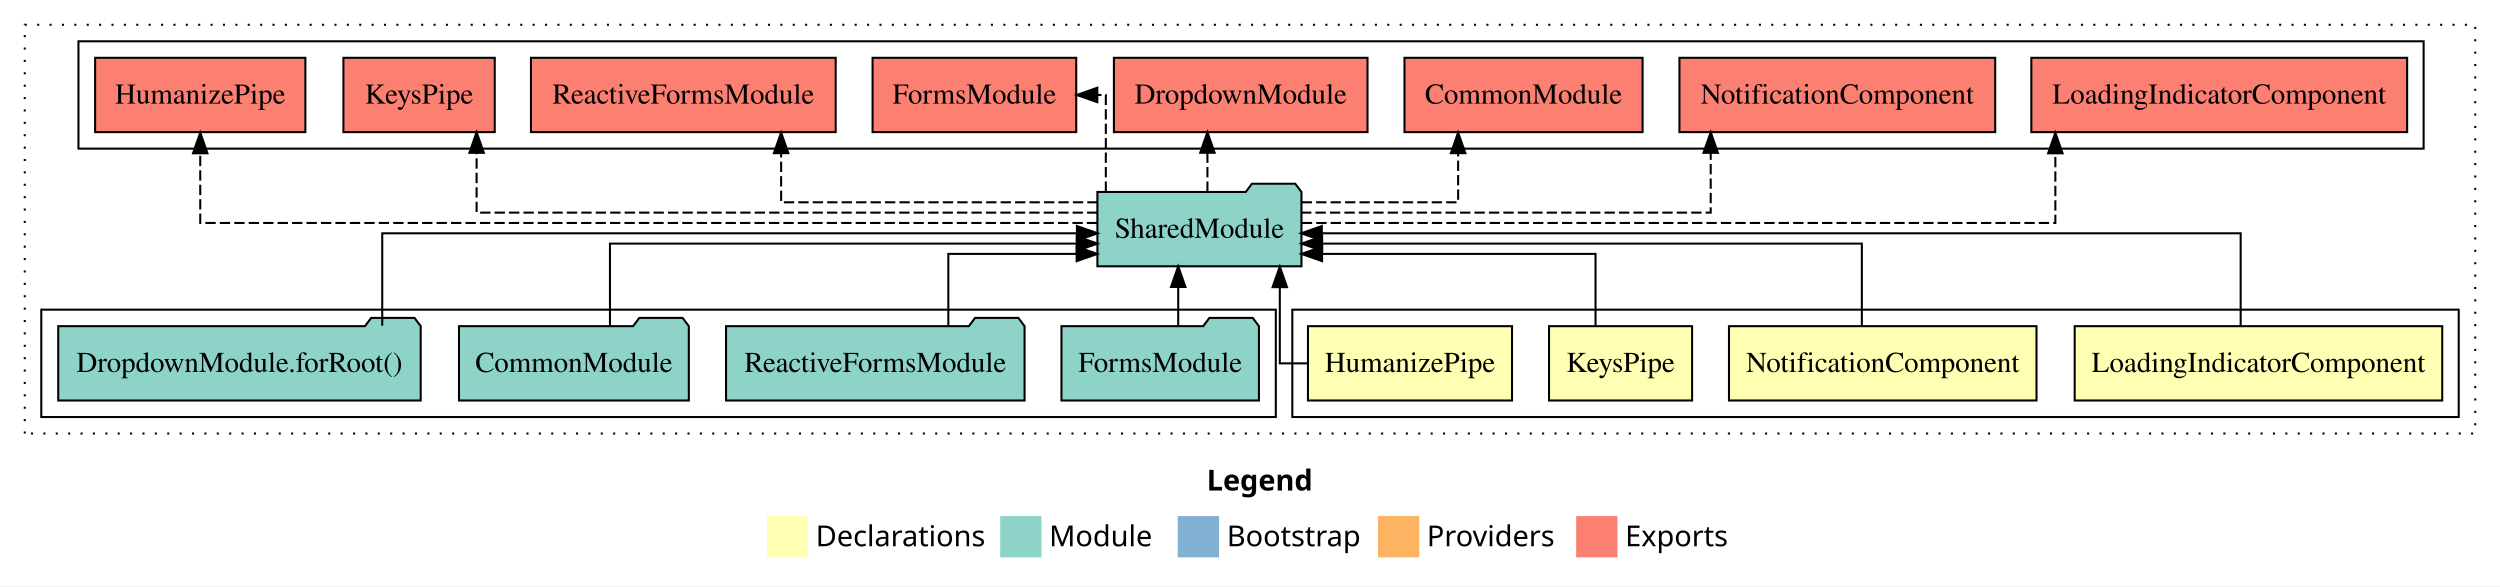
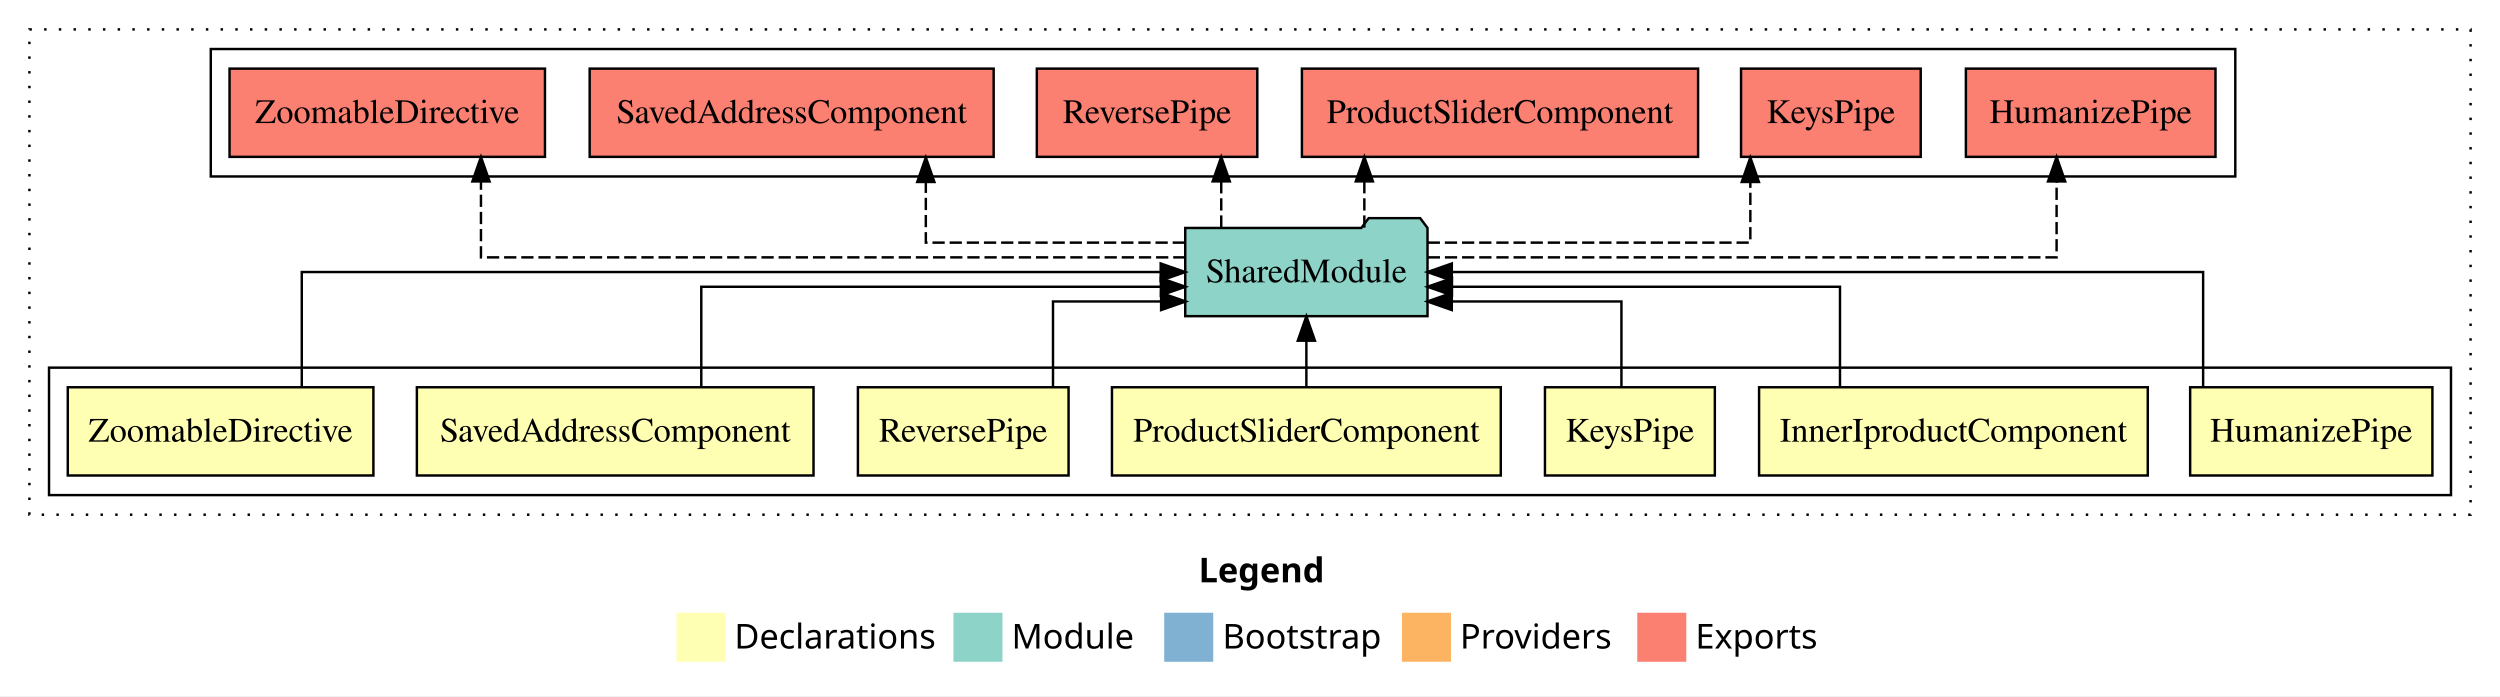
- <svg xmlns="http://www.w3.org/2000/svg" width="1211pt" height="284pt" viewBox="0.00 0.00 1211.00 284.00">
+ <svg xmlns="http://www.w3.org/2000/svg" width="1020pt" height="284pt" viewBox="0.00 0.00 1020.00 284.00">
  <g id="graph0" class="graph" transform="scale(1 1) rotate(0) translate(4 280)">
-     <polygon fill="#ffffff" stroke="transparent" points="-4,4 -4,-280 1207,-280 1207,4 -4,4" />
-     <text text-anchor="start" x="580.509" y="-42.4" font-family="sans-serif" font-weight="bold" font-size="14.00" fill="#000000">Legend</text>
-     <polygon fill="#ffffb3" stroke="transparent" points="367.5,-10 367.5,-30 387.5,-30 387.5,-10 367.5,-10" />
-     <text text-anchor="start" x="391.129" y="-15.4" font-family="sans-serif" font-size="14.00" fill="#000000">  Declarations</text>
-     <polygon fill="#8dd3c7" stroke="transparent" points="480.5,-10 480.5,-30 500.5,-30 500.5,-10 480.5,-10" />
-     <text text-anchor="start" x="504.225" y="-15.4" font-family="sans-serif" font-size="14.00" fill="#000000">  Module</text>
-     <polygon fill="#80b1d3" stroke="transparent" points="566.5,-10 566.5,-30 586.5,-30 586.5,-10 566.5,-10" />
-     <text text-anchor="start" x="590.281" y="-15.4" font-family="sans-serif" font-size="14.00" fill="#000000">  Bootstrap</text>
-     <polygon fill="#fdb462" stroke="transparent" points="663.5,-10 663.5,-30 683.5,-30 683.5,-10 663.5,-10" />
-     <text text-anchor="start" x="687.173" y="-15.4" font-family="sans-serif" font-size="14.00" fill="#000000">  Providers</text>
-     <polygon fill="#fb8072" stroke="transparent" points="759.5,-10 759.5,-30 779.5,-30 779.5,-10 759.5,-10" />
-     <text text-anchor="start" x="783.226" y="-15.4" font-family="sans-serif" font-size="14.00" fill="#000000">  Exports</text>
+     <polygon fill="#ffffff" stroke="transparent" points="-4,4 -4,-280 1016,-280 1016,4 -4,4" />
+     <text text-anchor="start" x="485.009" y="-42.4" font-family="sans-serif" font-weight="bold" font-size="14.00" fill="#000000">Legend</text>
+     <polygon fill="#ffffb3" stroke="transparent" points="272,-10 272,-30 292,-30 292,-10 272,-10" />
+     <text text-anchor="start" x="295.629" y="-15.4" font-family="sans-serif" font-size="14.00" fill="#000000">  Declarations</text>
+     <polygon fill="#8dd3c7" stroke="transparent" points="385,-10 385,-30 405,-30 405,-10 385,-10" />
+     <text text-anchor="start" x="408.725" y="-15.4" font-family="sans-serif" font-size="14.00" fill="#000000">  Module</text>
+     <polygon fill="#80b1d3" stroke="transparent" points="471,-10 471,-30 491,-30 491,-10 471,-10" />
+     <text text-anchor="start" x="494.781" y="-15.4" font-family="sans-serif" font-size="14.00" fill="#000000">  Bootstrap</text>
+     <polygon fill="#fdb462" stroke="transparent" points="568,-10 568,-30 588,-30 588,-10 568,-10" />
+     <text text-anchor="start" x="591.673" y="-15.4" font-family="sans-serif" font-size="14.00" fill="#000000">  Providers</text>
+     <polygon fill="#fb8072" stroke="transparent" points="664,-10 664,-30 684,-30 684,-10 664,-10" />
+     <text text-anchor="start" x="687.726" y="-15.4" font-family="sans-serif" font-size="14.00" fill="#000000">  Exports</text>
    <g id="clust1" class="cluster">
-       <polygon fill="none" stroke="#000000" stroke-dasharray="1,5" points="8,-70 8,-268 1195,-268 1195,-70 8,-70" />
+       <polygon fill="none" stroke="#000000" stroke-dasharray="1,5" points="8,-70 8,-268 1004,-268 1004,-70 8,-70" />
    </g>
    <g id="clust2" class="cluster">
-       <polygon fill="none" stroke="#000000" points="622,-78 622,-130 1187,-130 1187,-78 622,-78" />
+       <polygon fill="none" stroke="#000000" points="16,-78 16,-130 996,-130 996,-78 16,-78" />
    </g>
-     <g id="clust7" class="cluster">
-       <polygon fill="none" stroke="#000000" points="16,-78 16,-130 614,-130 614,-78 16,-78" />
-     </g>
-     <g id="clust8" class="cluster">
-       <polygon fill="none" stroke="#000000" points="34,-208 34,-260 1170,-260 1170,-208 34,-208" />
+     <g id="clust11" class="cluster">
+       <polygon fill="none" stroke="#000000" points="82,-208 82,-260 908,-260 908,-208 82,-208" />
    </g>
    <g id="node1" class="node">
-       <polygon fill="#ffffb3" stroke="#000000" points="1179.022,-122 1000.978,-122 1000.978,-86 1179.022,-86 1179.022,-122" />
-       <text text-anchor="middle" x="1090" y="-99.8" font-family="Times,serif" font-size="14.00" fill="#000000">LoadingIndicatorComponent</text>
+       <polygon fill="#ffffb3" stroke="#000000" points="988.42,-122 889.58,-122 889.58,-86 988.42,-86 988.42,-122" />
+       <text text-anchor="middle" x="939" y="-99.8" font-family="Times,serif" font-size="14.00" fill="#000000">HumanizePipe</text>
+     </g>
+     <g id="node8" class="node">
+       <polygon fill="#8dd3c7" stroke="#000000" points="578.423,-187 575.423,-191 554.423,-191 551.423,-187 479.577,-187 479.577,-151 578.423,-151 578.423,-187" />
+       <text text-anchor="middle" x="529" y="-164.8" font-family="Times,serif" font-size="14.00" fill="#000000">SharedModule</text>
+     </g>
+     <g id="edge1" class="edge">
+       <path fill="none" stroke="#000000" d="M894.875,-122.106C894.875,-141.339 894.875,-169 894.875,-169 894.875,-169 588.343,-169 588.343,-169" />
+       <polygon fill="#000000" stroke="#000000" points="588.344,-165.5 578.343,-169 588.343,-172.5 588.344,-165.5" />
+     </g>
+     <g id="node2" class="node">
+       <polygon fill="#ffffb3" stroke="#000000" points="872.295,-122 713.705,-122 713.705,-86 872.295,-86 872.295,-122" />
+       <text text-anchor="middle" x="793" y="-99.8" font-family="Times,serif" font-size="14.00" fill="#000000">InnerIproductComponent</text>
+     </g>
+     <g id="edge2" class="edge">
+       <path fill="none" stroke="#000000" d="M746.715,-122.022C746.715,-139.373 746.715,-163 746.715,-163 746.715,-163 588.403,-163 588.403,-163" />
+       <polygon fill="#000000" stroke="#000000" points="588.403,-159.5 578.403,-163 588.403,-166.5 588.403,-159.5" />
+     </g>
+     <g id="node3" class="node">
+       <polygon fill="#ffffb3" stroke="#000000" points="695.654,-122 626.346,-122 626.346,-86 695.654,-86 695.654,-122" />
+       <text text-anchor="middle" x="661" y="-99.8" font-family="Times,serif" font-size="14.00" fill="#000000">KeysPipe</text>
+     </g>
+     <g id="edge3" class="edge">
+       <path fill="none" stroke="#000000" d="M657.542,-122.24C657.542,-137.571 657.542,-157 657.542,-157 657.542,-157 588.33,-157 588.33,-157" />
+       <polygon fill="#000000" stroke="#000000" points="588.33,-153.5 578.33,-157 588.33,-160.5 588.33,-153.5" />
+     </g>
+     <g id="node4" class="node">
+       <polygon fill="#ffffb3" stroke="#000000" points="608.32,-122 449.68,-122 449.68,-86 608.32,-86 608.32,-122" />
+       <text text-anchor="middle" x="529" y="-99.8" font-family="Times,serif" font-size="14.00" fill="#000000">ProductSliderComponent</text>
+     </g>
+     <g id="edge4" class="edge">
+       <path fill="none" stroke="#000000" d="M529,-122.106C529,-122.106 529,-140.991 529,-140.991" />
+       <polygon fill="#000000" stroke="#000000" points="525.5,-140.991 529,-150.991 532.5,-140.991 525.5,-140.991" />
    </g>
    <g id="node5" class="node">
-       <polygon fill="#8dd3c7" stroke="#000000" points="626.423,-187 623.423,-191 602.423,-191 599.423,-187 527.577,-187 527.577,-151 626.423,-151 626.423,-187" />
-       <text text-anchor="middle" x="577" y="-164.8" font-family="Times,serif" font-size="14.00" fill="#000000">SharedModule</text>
+       <polygon fill="#ffffb3" stroke="#000000" points="431.973,-122 346.027,-122 346.027,-86 431.973,-86 431.973,-122" />
+       <text text-anchor="middle" x="389" y="-99.8" font-family="Times,serif" font-size="14.00" fill="#000000">ReversePipe</text>
    </g>
-     <g id="edge1" class="edge">
-       <path fill="none" stroke="#000000" d="M1081.375,-122.222C1081.375,-140.828 1081.375,-167 1081.375,-167 1081.375,-167 636.28,-167 636.28,-167" />
-       <polygon fill="#000000" stroke="#000000" points="636.28,-163.5 626.28,-167 636.28,-170.5 636.28,-163.5" />
+     <g id="edge5" class="edge">
+       <path fill="none" stroke="#000000" d="M425.625,-122.24C425.625,-137.571 425.625,-157 425.625,-157 425.625,-157 469.735,-157 469.735,-157" />
+       <polygon fill="#000000" stroke="#000000" points="469.735,-160.5 479.735,-157 469.735,-153.5 469.735,-160.5" />
    </g>
-     <g id="node2" class="node">
-       <polygon fill="#ffffb3" stroke="#000000" points="982.482,-122 833.518,-122 833.518,-86 982.482,-86 982.482,-122" />
-       <text text-anchor="middle" x="908" y="-99.8" font-family="Times,serif" font-size="14.00" fill="#000000">NotificationComponent</text>
+     <g id="node6" class="node">
+       <polygon fill="#ffffb3" stroke="#000000" points="327.916,-122 166.084,-122 166.084,-86 327.916,-86 327.916,-122" />
+       <text text-anchor="middle" x="247" y="-99.8" font-family="Times,serif" font-size="14.00" fill="#000000">SavedAddressComponent</text>
    </g>
-     <g id="edge2" class="edge">
-       <path fill="none" stroke="#000000" d="M897.875,-122.034C897.875,-139.06 897.875,-162 897.875,-162 897.875,-162 636.433,-162 636.433,-162" />
-       <polygon fill="#000000" stroke="#000000" points="636.433,-158.5 626.433,-162 636.433,-165.5 636.433,-158.5" />
+     <g id="edge6" class="edge">
+       <path fill="none" stroke="#000000" d="M282.125,-122.022C282.125,-139.373 282.125,-163 282.125,-163 282.125,-163 469.635,-163 469.635,-163" />
+       <polygon fill="#000000" stroke="#000000" points="469.635,-166.5 479.635,-163 469.635,-159.5 469.635,-166.5" />
    </g>
-     <g id="node3" class="node">
-       <polygon fill="#ffffb3" stroke="#000000" points="815.654,-122 746.346,-122 746.346,-86 815.654,-86 815.654,-122" />
-       <text text-anchor="middle" x="781" y="-99.8" font-family="Times,serif" font-size="14.00" fill="#000000">KeysPipe</text>
+     <g id="node7" class="node">
+       <polygon fill="#ffffb3" stroke="#000000" points="148.346,-122 23.654,-122 23.654,-86 148.346,-86 148.346,-122" />
+       <text text-anchor="middle" x="86" y="-99.8" font-family="Times,serif" font-size="14.00" fill="#000000">ZoomableDirective</text>
    </g>
-     <g id="edge3" class="edge">
-       <path fill="none" stroke="#000000" d="M768.879,-122.24C768.879,-137.571 768.879,-157 768.879,-157 768.879,-157 636.413,-157 636.413,-157" />
-       <polygon fill="#000000" stroke="#000000" points="636.413,-153.5 626.413,-157 636.413,-160.5 636.413,-153.5" />
+     <g id="edge7" class="edge">
+       <path fill="none" stroke="#000000" d="M119.125,-122.106C119.125,-141.339 119.125,-169 119.125,-169 119.125,-169 469.56,-169 469.56,-169" />
+       <polygon fill="#000000" stroke="#000000" points="469.56,-172.5 479.56,-169 469.56,-165.5 469.56,-172.5" />
    </g>
-     <g id="node4" class="node">
-       <polygon fill="#ffffb3" stroke="#000000" points="728.42,-122 629.58,-122 629.58,-86 728.42,-86 728.42,-122" />
-       <text text-anchor="middle" x="679" y="-99.8" font-family="Times,serif" font-size="14.00" fill="#000000">HumanizePipe</text>
+     <g id="node9" class="node">
+       <polygon fill="#fb8072" stroke="#000000" points="899.919,-252 798.081,-252 798.081,-216 899.919,-216 899.919,-252" />
+       <text text-anchor="middle" x="849" y="-229.8" font-family="Times,serif" font-size="14.00" fill="#000000">HumanizePipe </text>
    </g>
-     <g id="edge4" class="edge">
-       <path fill="none" stroke="#000000" d="M629.621,-104C621.643,-104 615.938,-104 615.938,-104 615.938,-104 615.938,-140.894 615.938,-140.894" />
-       <polygon fill="#000000" stroke="#000000" points="612.438,-140.894 615.938,-150.894 619.438,-140.894 612.438,-140.894" />
+     <g id="edge8" class="edge">
+       <path fill="none" stroke="#000000" stroke-dasharray="5,2" d="M578.519,-175C665.151,-175 835.094,-175 835.094,-175 835.094,-175 835.094,-205.977 835.094,-205.977" />
+       <polygon fill="#000000" stroke="#000000" points="831.594,-205.977 835.094,-215.977 838.594,-205.977 831.594,-205.977" />
    </g>
    <g id="node10" class="node">
-       <polygon fill="#fb8072" stroke="#000000" points="1162.022,-252 979.978,-252 979.978,-216 1162.022,-216 1162.022,-252" />
-       <text text-anchor="middle" x="1071" y="-229.8" font-family="Times,serif" font-size="14.00" fill="#000000">LoadingIndicatorComponent </text>
+       <polygon fill="#fb8072" stroke="#000000" points="779.654,-252 706.346,-252 706.346,-216 779.654,-216 779.654,-252" />
+       <text text-anchor="middle" x="743" y="-229.8" font-family="Times,serif" font-size="14.00" fill="#000000">KeysPipe </text>
    </g>
    <g id="edge9" class="edge">
-       <path fill="none" stroke="#000000" stroke-dasharray="5,2" d="M626.6,-172C736.653,-172 991.615,-172 991.615,-172 991.615,-172 991.615,-205.733 991.615,-205.733" />
-       <polygon fill="#000000" stroke="#000000" points="988.115,-205.733 991.615,-215.733 995.115,-205.733 988.115,-205.733" />
+       <path fill="none" stroke="#000000" stroke-dasharray="5,2" d="M578.497,-181C632.128,-181 710.138,-181 710.138,-181 710.138,-181 710.138,-205.76 710.138,-205.76" />
+       <polygon fill="#000000" stroke="#000000" points="706.638,-205.76 710.138,-215.76 713.638,-205.76 706.638,-205.76" />
    </g>
    <g id="node11" class="node">
-       <polygon fill="#fb8072" stroke="#000000" points="962.483,-252 809.517,-252 809.517,-216 962.483,-216 962.483,-252" />
-       <text text-anchor="middle" x="886" y="-229.8" font-family="Times,serif" font-size="14.00" fill="#000000">NotificationComponent </text>
+       <polygon fill="#fb8072" stroke="#000000" points="688.82,-252 527.18,-252 527.18,-216 688.82,-216 688.82,-252" />
+       <text text-anchor="middle" x="608" y="-229.8" font-family="Times,serif" font-size="14.00" fill="#000000">ProductSliderComponent </text>
    </g>
    <g id="edge10" class="edge">
-       <path fill="none" stroke="#000000" stroke-dasharray="5,2" d="M626.227,-177C698.455,-177 824.668,-177 824.668,-177 824.668,-177 824.668,-205.965 824.668,-205.965" />
-       <polygon fill="#000000" stroke="#000000" points="821.168,-205.965 824.668,-215.965 828.168,-205.965 821.168,-205.965" />
+       <path fill="none" stroke="#000000" stroke-dasharray="5,2" d="M552.651,-187.106C552.651,-187.106 552.651,-205.991 552.651,-205.991" />
+       <polygon fill="#000000" stroke="#000000" points="549.151,-205.991 552.651,-215.991 556.151,-205.991 549.151,-205.991" />
    </g>
    <g id="node12" class="node">
-       <polygon fill="#fb8072" stroke="#000000" points="791.668,-252 676.332,-252 676.332,-216 791.668,-216 791.668,-252" />
-       <text text-anchor="middle" x="734" y="-229.8" font-family="Times,serif" font-size="14.00" fill="#000000">CommonModule </text>
+       <polygon fill="#fb8072" stroke="#000000" points="508.975,-252 419.025,-252 419.025,-216 508.975,-216 508.975,-252" />
+       <text text-anchor="middle" x="464" y="-229.8" font-family="Times,serif" font-size="14.00" fill="#000000">ReversePipe </text>
    </g>
    <g id="edge11" class="edge">
-       <path fill="none" stroke="#000000" stroke-dasharray="5,2" d="M626.527,-182C661.554,-182 702.313,-182 702.313,-182 702.313,-182 702.313,-205.813 702.313,-205.813" />
-       <polygon fill="#000000" stroke="#000000" points="698.813,-205.813 702.313,-215.813 705.813,-205.813 698.813,-205.813" />
+       <path fill="none" stroke="#000000" stroke-dasharray="5,2" d="M494.263,-187.106C494.263,-187.106 494.263,-205.991 494.263,-205.991" />
+       <polygon fill="#000000" stroke="#000000" points="490.763,-205.991 494.263,-215.991 497.763,-205.991 490.763,-205.991" />
    </g>
    <g id="node13" class="node">
-       <polygon fill="#fb8072" stroke="#000000" points="658.424,-252 535.576,-252 535.576,-216 658.424,-216 658.424,-252" />
-       <text text-anchor="middle" x="597" y="-229.8" font-family="Times,serif" font-size="14.00" fill="#000000">DropdownModule </text>
+       <polygon fill="#fb8072" stroke="#000000" points="401.415,-252 236.585,-252 236.585,-216 401.415,-216 401.415,-252" />
+       <text text-anchor="middle" x="319" y="-229.8" font-family="Times,serif" font-size="14.00" fill="#000000">SavedAddressComponent </text>
    </g>
    <g id="edge12" class="edge">
-       <path fill="none" stroke="#000000" stroke-dasharray="5,2" d="M580.875,-187.106C580.875,-187.106 580.875,-205.991 580.875,-205.991" />
-       <polygon fill="#000000" stroke="#000000" points="577.375,-205.991 580.875,-215.991 584.375,-205.991 577.375,-205.991" />
+       <path fill="none" stroke="#000000" stroke-dasharray="5,2" d="M479.446,-181C434.007,-181 373.736,-181 373.736,-181 373.736,-181 373.736,-205.76 373.736,-205.76" />
+       <polygon fill="#000000" stroke="#000000" points="370.236,-205.76 373.736,-215.76 377.236,-205.76 370.236,-205.76" />
    </g>
    <g id="node14" class="node">
-       <polygon fill="#fb8072" stroke="#000000" points="517.328,-252 418.672,-252 418.672,-216 517.328,-216 517.328,-252" />
-       <text text-anchor="middle" x="468" y="-229.8" font-family="Times,serif" font-size="14.00" fill="#000000">FormsModule </text>
+       <polygon fill="#fb8072" stroke="#000000" points="218.346,-252 89.654,-252 89.654,-216 218.346,-216 218.346,-252" />
+       <text text-anchor="middle" x="154" y="-229.8" font-family="Times,serif" font-size="14.00" fill="#000000">ZoomableDirective </text>
    </g>
    <g id="edge13" class="edge">
-       <path fill="none" stroke="#000000" stroke-dasharray="5,2" d="M531.664,-187.106C531.664,-206.339 531.664,-234 531.664,-234 531.664,-234 527.534,-234 527.534,-234" />
-       <polygon fill="#000000" stroke="#000000" points="527.535,-230.5 517.534,-234 527.534,-237.5 527.535,-230.5" />
-     </g>
-     <g id="node15" class="node">
-       <polygon fill="#fb8072" stroke="#000000" points="400.805,-252 253.196,-252 253.196,-216 400.805,-216 400.805,-252" />
-       <text text-anchor="middle" x="327" y="-229.8" font-family="Times,serif" font-size="14.00" fill="#000000">ReactiveFormsModule </text>
-     </g>
-     <g id="edge14" class="edge">
-       <path fill="none" stroke="#000000" stroke-dasharray="5,2" d="M527.692,-182C467.714,-182 374.375,-182 374.375,-182 374.375,-182 374.375,-205.813 374.375,-205.813" />
-       <polygon fill="#000000" stroke="#000000" points="370.875,-205.813 374.375,-215.813 377.875,-205.813 370.875,-205.813" />
-     </g>
-     <g id="node16" class="node">
-       <polygon fill="#fb8072" stroke="#000000" points="235.654,-252 162.346,-252 162.346,-216 235.654,-216 235.654,-252" />
-       <text text-anchor="middle" x="199" y="-229.8" font-family="Times,serif" font-size="14.00" fill="#000000">KeysPipe </text>
-     </g>
-     <g id="edge15" class="edge">
-       <path fill="none" stroke="#000000" stroke-dasharray="5,2" d="M527.578,-177C431.065,-177 226.871,-177 226.871,-177 226.871,-177 226.871,-205.965 226.871,-205.965" />
-       <polygon fill="#000000" stroke="#000000" points="223.371,-205.965 226.871,-215.965 230.371,-205.965 223.371,-205.965" />
-     </g>
-     <g id="node17" class="node">
-       <polygon fill="#fb8072" stroke="#000000" points="143.919,-252 42.081,-252 42.081,-216 143.919,-216 143.919,-252" />
-       <text text-anchor="middle" x="93" y="-229.8" font-family="Times,serif" font-size="14.00" fill="#000000">HumanizePipe </text>
-     </g>
-     <g id="edge16" class="edge">
-       <path fill="none" stroke="#000000" stroke-dasharray="5,2" d="M527.478,-172C404.123,-172 93,-172 93,-172 93,-172 93,-205.733 93,-205.733" />
-       <polygon fill="#000000" stroke="#000000" points="89.5,-205.733 93,-215.733 96.5,-205.733 89.5,-205.733" />
-     </g>
-     <g id="node6" class="node">
-       <polygon fill="#8dd3c7" stroke="#000000" points="605.829,-122 602.829,-126 581.829,-126 578.829,-122 510.171,-122 510.171,-86 605.829,-86 605.829,-122" />
-       <text text-anchor="middle" x="558" y="-99.8" font-family="Times,serif" font-size="14.00" fill="#000000">FormsModule</text>
-     </g>
-     <g id="edge5" class="edge">
-       <path fill="none" stroke="#000000" d="M566.726,-122.106C566.726,-122.106 566.726,-140.991 566.726,-140.991" />
-       <polygon fill="#000000" stroke="#000000" points="563.227,-140.991 566.726,-150.991 570.227,-140.991 563.227,-140.991" />
-     </g>
-     <g id="node7" class="node">
-       <polygon fill="#8dd3c7" stroke="#000000" points="492.305,-122 489.305,-126 468.305,-126 465.305,-122 347.695,-122 347.695,-86 492.305,-86 492.305,-122" />
-       <text text-anchor="middle" x="420" y="-99.8" font-family="Times,serif" font-size="14.00" fill="#000000">ReactiveFormsModule</text>
-     </g>
-     <g id="edge6" class="edge">
-       <path fill="none" stroke="#000000" d="M455.369,-122.24C455.369,-137.571 455.369,-157 455.369,-157 455.369,-157 517.528,-157 517.528,-157" />
-       <polygon fill="#000000" stroke="#000000" points="517.528,-160.5 527.528,-157 517.528,-153.5 517.528,-160.5" />
-     </g>
-     <g id="node8" class="node">
-       <polygon fill="#8dd3c7" stroke="#000000" points="329.668,-122 326.668,-126 305.668,-126 302.668,-122 218.332,-122 218.332,-86 329.668,-86 329.668,-122" />
-       <text text-anchor="middle" x="274" y="-99.8" font-family="Times,serif" font-size="14.00" fill="#000000">CommonModule</text>
-     </g>
-     <g id="edge7" class="edge">
-       <path fill="none" stroke="#000000" d="M291.466,-122.034C291.466,-139.06 291.466,-162 291.466,-162 291.466,-162 517.59,-162 517.59,-162" />
-       <polygon fill="#000000" stroke="#000000" points="517.59,-165.5 527.59,-162 517.59,-158.5 517.59,-165.5" />
-     </g>
-     <g id="node9" class="node">
-       <polygon fill="#8dd3c7" stroke="#000000" points="199.793,-122 196.793,-126 175.793,-126 172.793,-122 24.207,-122 24.207,-86 199.793,-86 199.793,-122" />
-       <text text-anchor="middle" x="112" y="-99.8" font-family="Times,serif" font-size="14.00" fill="#000000">DropdownModule.forRoot()</text>
-     </g>
-     <g id="edge8" class="edge">
-       <path fill="none" stroke="#000000" d="M181.16,-122.222C181.16,-140.828 181.16,-167 181.16,-167 181.16,-167 517.667,-167 517.667,-167" />
-       <polygon fill="#000000" stroke="#000000" points="517.667,-170.5 527.667,-167 517.667,-163.5 517.667,-170.5" />
+       <path fill="none" stroke="#000000" stroke-dasharray="5,2" d="M479.671,-175C386.13,-175 192.233,-175 192.233,-175 192.233,-175 192.233,-205.977 192.233,-205.977" />
+       <polygon fill="#000000" stroke="#000000" points="188.733,-205.977 192.233,-215.977 195.733,-205.977 188.733,-205.977" />
    </g>
  </g>
</svg>
